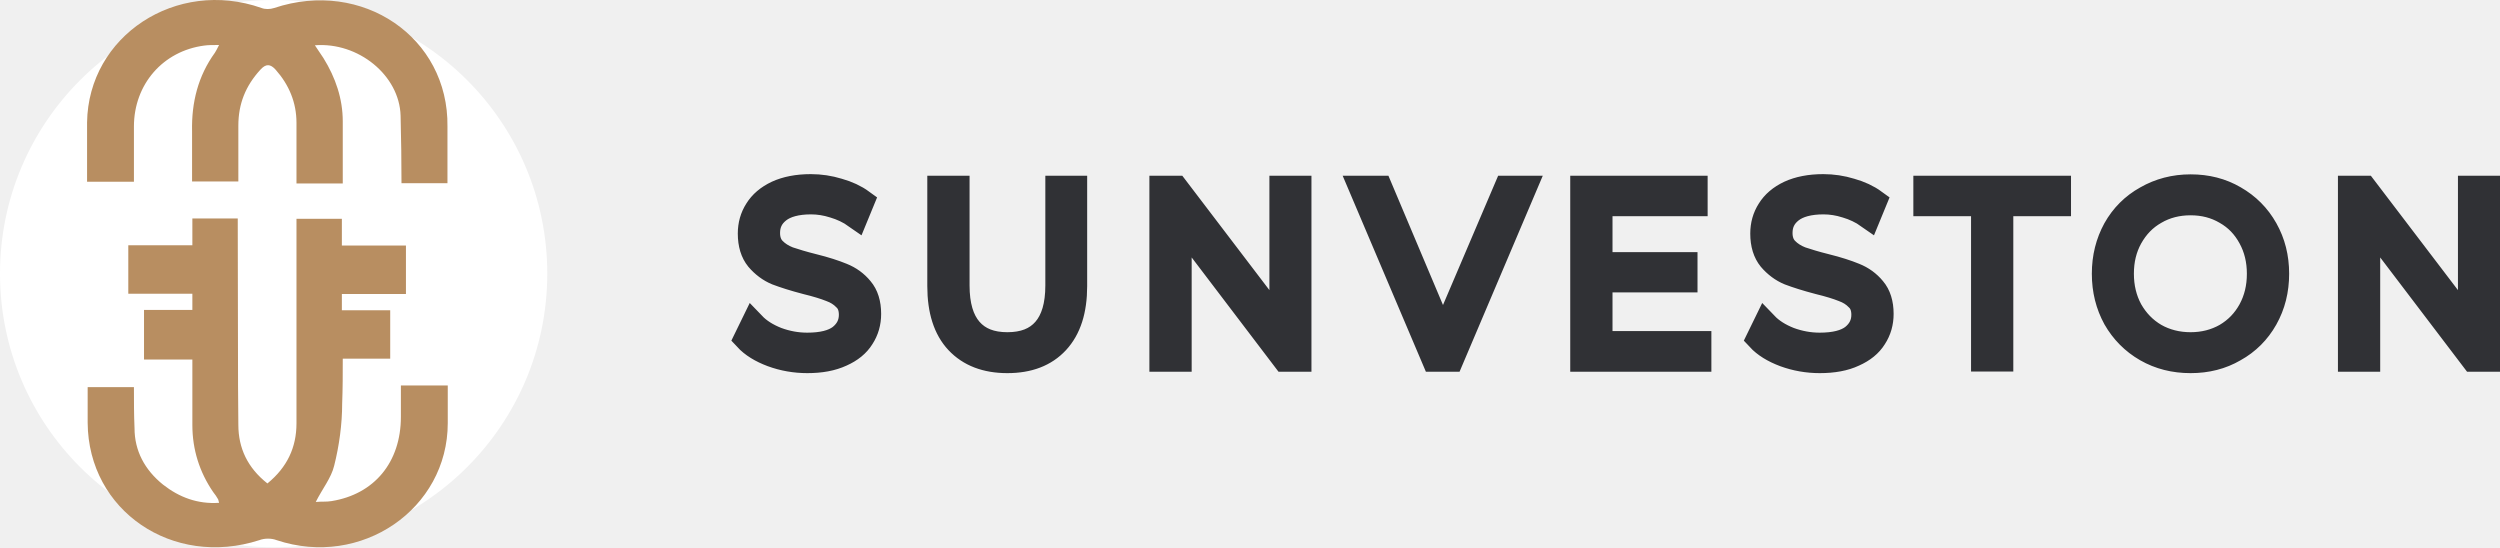
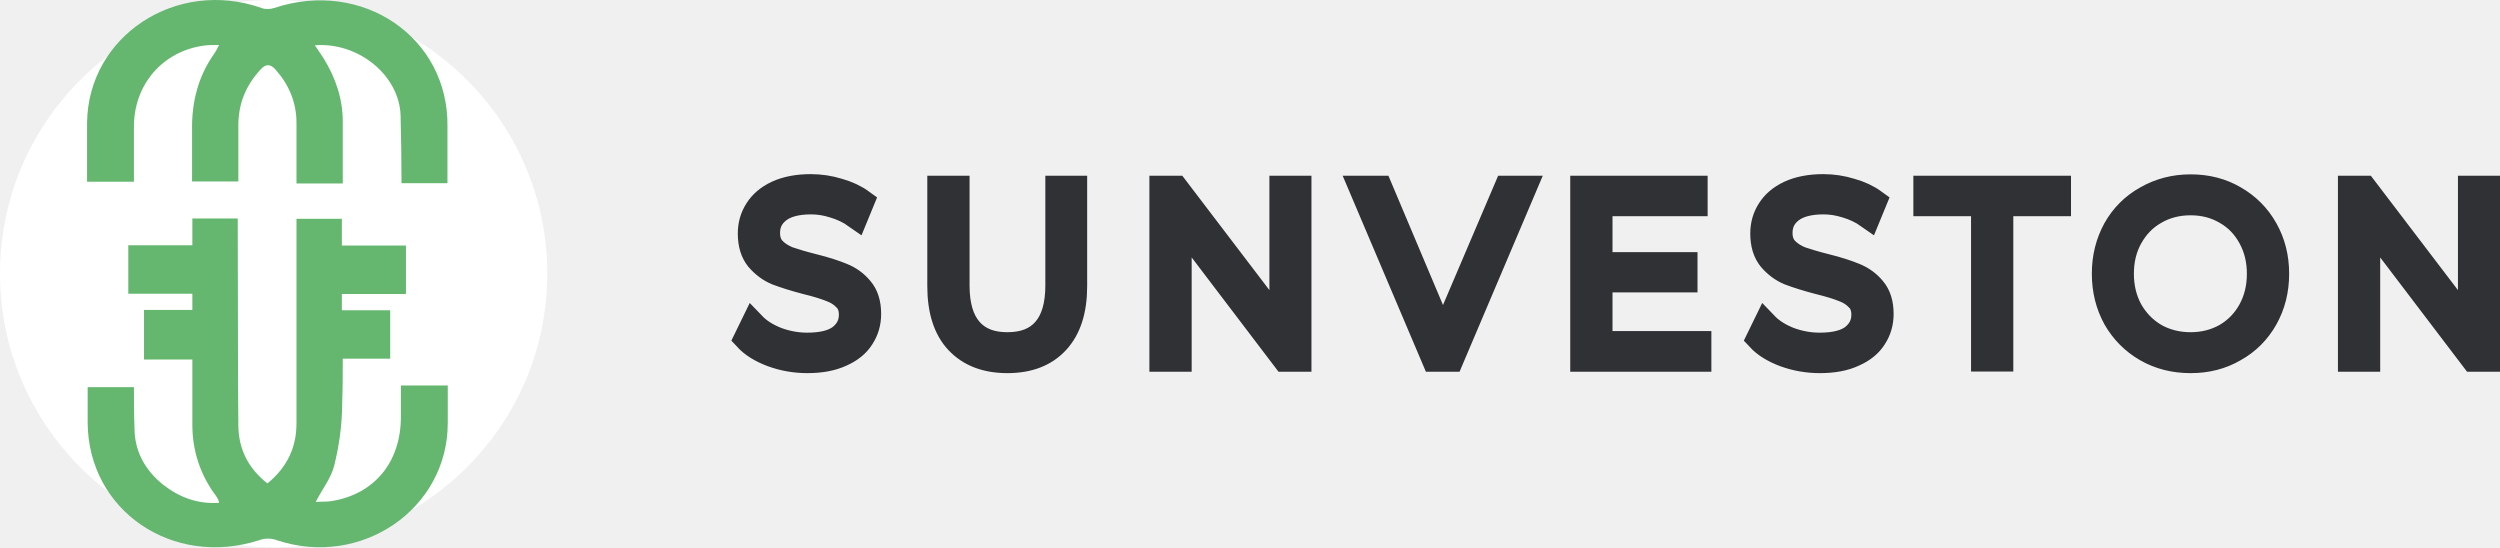
<svg xmlns="http://www.w3.org/2000/svg" width="201" height="44" viewBox="0 0 201 44" fill="none">
  <circle cx="22" cy="22" r="22" fill="white" />
-   <path d="M15.466 28.905H11.579V24.92H15.466V23.614H10.315V19.721H15.466V17.567H19.115L19.139 31.058L19.163 34.151C19.163 36.029 19.902 37.609 21.5 38.869C23.098 37.563 23.837 35.96 23.837 34.036V17.59H27.486V19.743H32.638V23.637H27.486V24.943H31.373V28.837H27.558C27.558 30.051 27.558 31.242 27.51 32.456C27.51 34.105 27.271 35.846 26.866 37.449C26.628 38.434 25.912 39.304 25.387 40.358C25.841 40.312 26.246 40.358 26.651 40.289C30.086 39.739 32.232 37.174 32.232 33.509V30.99H36V34.013C36 40.931 29.036 45.695 22.239 43.427C21.834 43.267 21.262 43.267 20.856 43.427C13.892 45.672 7.096 41.068 7.048 33.99V31.127H10.768C10.768 32.227 10.768 33.326 10.816 34.425C10.816 36.235 11.627 37.77 13.105 38.961C14.417 39.991 15.896 40.541 17.613 40.427C17.565 40.266 17.565 40.197 17.541 40.152C17.422 39.946 17.303 39.762 17.136 39.556C16.039 37.953 15.466 36.143 15.466 34.173V31.15" fill="#B88E61" />
-   <path d="M22.049 0.641C21.715 0.755 21.309 0.755 21.023 0.641C14.178 -1.764 7.095 2.885 7 9.849C7 11.223 7 13.238 7 14.613H7.692H10.768C10.768 13.124 10.768 11.612 10.768 10.169C10.768 6.779 13.105 4.099 16.42 3.664C16.754 3.618 17.112 3.618 17.613 3.618C17.446 3.939 17.374 4.099 17.279 4.237C15.919 6.115 15.395 8.245 15.442 10.536C15.442 11.91 15.442 13.261 15.442 14.59H19.163C19.163 13.101 19.163 11.589 19.163 10.101C19.163 8.36 19.735 6.917 20.928 5.611C21.381 5.107 21.738 5.13 22.168 5.611C23.241 6.825 23.837 8.245 23.837 9.871C23.837 11.498 23.837 13.147 23.837 14.75H27.558C27.558 13.101 27.558 11.406 27.558 9.757C27.558 7.947 26.985 6.252 26.007 4.672C25.793 4.351 25.602 4.054 25.316 3.641C28.798 3.366 32.113 6.046 32.208 9.299C32.256 11.223 32.28 13.009 32.28 14.727H35.976C35.976 13.193 35.976 11.704 35.976 10.169C36.072 3 29.132 -1.719 22.049 0.641Z" fill="#B88E61" />
+   <path d="M15.466 28.905H11.579V24.92H15.466V23.614H10.315V19.721H15.466V17.567H19.115L19.139 31.058L19.163 34.151C19.163 36.029 19.902 37.609 21.5 38.869C23.098 37.563 23.837 35.96 23.837 34.036V17.59H27.486V19.743H32.638V23.637H27.486V24.943H31.373V28.837H27.558C27.558 30.051 27.558 31.242 27.51 32.456C27.51 34.105 27.271 35.846 26.866 37.449C26.628 38.434 25.912 39.304 25.387 40.358C25.841 40.312 26.246 40.358 26.651 40.289C30.086 39.739 32.232 37.174 32.232 33.509V30.99H36V34.013C36 40.931 29.036 45.695 22.239 43.427C21.834 43.267 21.262 43.267 20.856 43.427C13.892 45.672 7.096 41.068 7.048 33.99V31.127H10.768C10.768 32.227 10.768 33.326 10.816 34.425C10.816 36.235 11.627 37.77 13.105 38.961C14.417 39.991 15.896 40.541 17.613 40.427C17.565 40.266 17.565 40.197 17.541 40.152C17.422 39.946 17.303 39.762 17.136 39.556C16.039 37.953 15.466 36.143 15.466 34.173V31.15" fill="#65B770" />
+   <path d="M22.049 0.641C21.715 0.755 21.309 0.755 21.023 0.641C14.178 -1.764 7.095 2.885 7 9.849C7 11.223 7 13.238 7 14.613H7.692H10.768C10.768 13.124 10.768 11.612 10.768 10.169C10.768 6.779 13.105 4.099 16.42 3.664C16.754 3.618 17.112 3.618 17.613 3.618C17.446 3.939 17.374 4.099 17.279 4.237C15.919 6.115 15.395 8.245 15.442 10.536C15.442 11.91 15.442 13.261 15.442 14.59H19.163C19.163 13.101 19.163 11.589 19.163 10.101C19.163 8.36 19.735 6.917 20.928 5.611C21.381 5.107 21.738 5.13 22.168 5.611C23.241 6.825 23.837 8.245 23.837 9.871C23.837 11.498 23.837 13.147 23.837 14.75H27.558C27.558 13.101 27.558 11.406 27.558 9.757C27.558 7.947 26.985 6.252 26.007 4.672C25.793 4.351 25.602 4.054 25.316 3.641C28.798 3.366 32.113 6.046 32.208 9.299C32.256 11.223 32.28 13.009 32.28 14.727H35.976C35.976 13.193 35.976 11.704 35.976 10.169C36.072 3 29.132 -1.719 22.049 0.641Z" fill="#65B770" />
  <path d="M64.904 29C63.931 29 62.974 28.834 62.072 28.502C61.186 28.17 60.496 27.746 60 27.211L60.549 26.086C61.027 26.584 61.664 26.989 62.461 27.303C63.258 27.598 64.072 27.746 64.904 27.746C66.091 27.746 66.976 27.524 67.56 27.082C68.144 26.62 68.445 26.03 68.445 25.311C68.445 24.758 68.286 24.315 67.95 24.001C67.631 23.669 67.241 23.43 66.781 23.264C66.321 23.079 65.666 22.876 64.834 22.673C63.842 22.415 63.045 22.157 62.461 21.936C61.877 21.696 61.363 21.308 60.938 20.81C60.531 20.312 60.319 19.63 60.319 18.781C60.319 18.08 60.496 17.453 60.85 16.9C61.204 16.328 61.735 15.867 62.479 15.517C63.205 15.184 64.108 15 65.188 15C65.949 15 66.675 15.111 67.401 15.332C68.127 15.535 68.764 15.83 69.295 16.217L68.817 17.38C68.268 16.992 67.666 16.715 67.047 16.531C66.409 16.328 65.807 16.236 65.205 16.236C64.055 16.236 63.169 16.476 62.585 16.937C62.001 17.398 61.717 17.988 61.717 18.726C61.717 19.279 61.877 19.722 62.195 20.054C62.514 20.386 62.921 20.644 63.399 20.829C63.895 20.995 64.55 21.198 65.365 21.401C66.338 21.64 67.118 21.899 67.702 22.138C68.304 22.378 68.817 22.747 69.224 23.245C69.632 23.725 69.844 24.389 69.844 25.237C69.844 25.938 69.667 26.565 69.295 27.137C68.941 27.709 68.392 28.151 67.649 28.483C66.887 28.834 65.984 29 64.904 29ZM80.99 29C79.273 29 77.945 28.483 76.989 27.469C76.033 26.455 75.555 24.96 75.555 23.005V15.129H76.953V22.95C76.953 24.555 77.308 25.735 77.998 26.528C78.689 27.322 79.68 27.709 80.99 27.709C82.318 27.709 83.309 27.322 84 26.528C84.691 25.735 85.045 24.555 85.045 22.95V15.129H86.408V23.005C86.408 24.96 85.93 26.436 84.974 27.469C84.018 28.502 82.69 29 80.99 29ZM104.441 15.129V28.889H103.29L94.81 17.73V28.889H93.411V15.129H94.562L103.06 26.288V15.129H104.441ZM122.528 15.129L116.685 28.889H115.304L109.461 15.129H110.966L116.012 27.082L121.111 15.129H122.528ZM136.595 27.635V28.889H127.247V15.129H136.294V16.383H128.646V21.271H135.48V22.507H128.646V27.617H136.595V27.635ZM146.307 29C145.333 29 144.377 28.834 143.474 28.502C142.589 28.17 141.899 27.746 141.403 27.211L141.952 26.086C142.43 26.584 143.067 26.989 143.864 27.303C144.661 27.598 145.475 27.746 146.307 27.746C147.493 27.746 148.379 27.524 148.963 27.082C149.547 26.62 149.848 26.03 149.848 25.311C149.848 24.758 149.689 24.315 149.352 24.001C149.034 23.669 148.644 23.43 148.184 23.264C147.724 23.079 147.068 22.876 146.236 22.673C145.245 22.415 144.448 22.157 143.864 21.936C143.28 21.696 142.766 21.308 142.341 20.81C141.934 20.312 141.721 19.63 141.721 18.781C141.721 18.08 141.899 17.453 142.253 16.9C142.607 16.328 143.138 15.867 143.882 15.517C144.607 15.184 145.51 15 146.59 15C147.352 15 148.078 15.111 148.804 15.332C149.529 15.535 150.167 15.83 150.698 16.217L150.22 17.38C149.671 16.992 149.069 16.715 148.449 16.531C147.812 16.328 147.21 16.236 146.608 16.236C145.457 16.236 144.572 16.476 143.988 16.937C143.403 17.398 143.12 17.988 143.12 18.726C143.12 19.279 143.28 19.722 143.598 20.054C143.917 20.386 144.324 20.644 144.802 20.829C145.298 20.995 145.953 21.198 146.767 21.401C147.741 21.64 148.52 21.899 149.105 22.138C149.706 22.378 150.22 22.747 150.627 23.245C151.034 23.725 151.247 24.389 151.247 25.237C151.247 25.938 151.07 26.565 150.698 27.137C150.344 27.709 149.795 28.151 149.051 28.483C148.308 28.834 147.387 29 146.307 29ZM159.472 16.383H154.833V15.129H165.509V16.383H160.87V28.871H159.472V16.383ZM176.124 29C174.814 29 173.628 28.705 172.565 28.096C171.503 27.488 170.671 26.639 170.069 25.588C169.484 24.518 169.184 23.337 169.184 22.009C169.184 20.681 169.484 19.501 170.069 18.431C170.671 17.361 171.503 16.531 172.565 15.941C173.628 15.332 174.814 15.018 176.124 15.018C177.434 15.018 178.603 15.314 179.647 15.922C180.71 16.531 181.542 17.361 182.144 18.431C182.746 19.501 183.047 20.681 183.047 22.009C183.047 23.337 182.746 24.536 182.144 25.606C181.542 26.676 180.71 27.506 179.647 28.096C178.603 28.705 177.434 29 176.124 29ZM176.124 27.709C177.169 27.709 178.107 27.469 178.957 26.989C179.807 26.491 180.462 25.809 180.94 24.942C181.418 24.057 181.648 23.098 181.648 22.009C181.648 20.939 181.418 19.962 180.94 19.095C180.462 18.209 179.807 17.527 178.957 17.047C178.107 16.549 177.169 16.31 176.124 16.31C175.079 16.31 174.123 16.549 173.273 17.047C172.424 17.527 171.768 18.209 171.273 19.095C170.795 19.962 170.565 20.921 170.565 22.009C170.565 23.079 170.795 24.057 171.273 24.942C171.768 25.809 172.424 26.491 173.273 26.989C174.123 27.469 175.079 27.709 176.124 27.709ZM200 15.129V28.889H198.849L190.368 17.73V28.889H188.97V15.129H190.121L198.619 26.288V15.129H200Z" fill="#303135" stroke="#303135" stroke-width="2" />
</svg>
